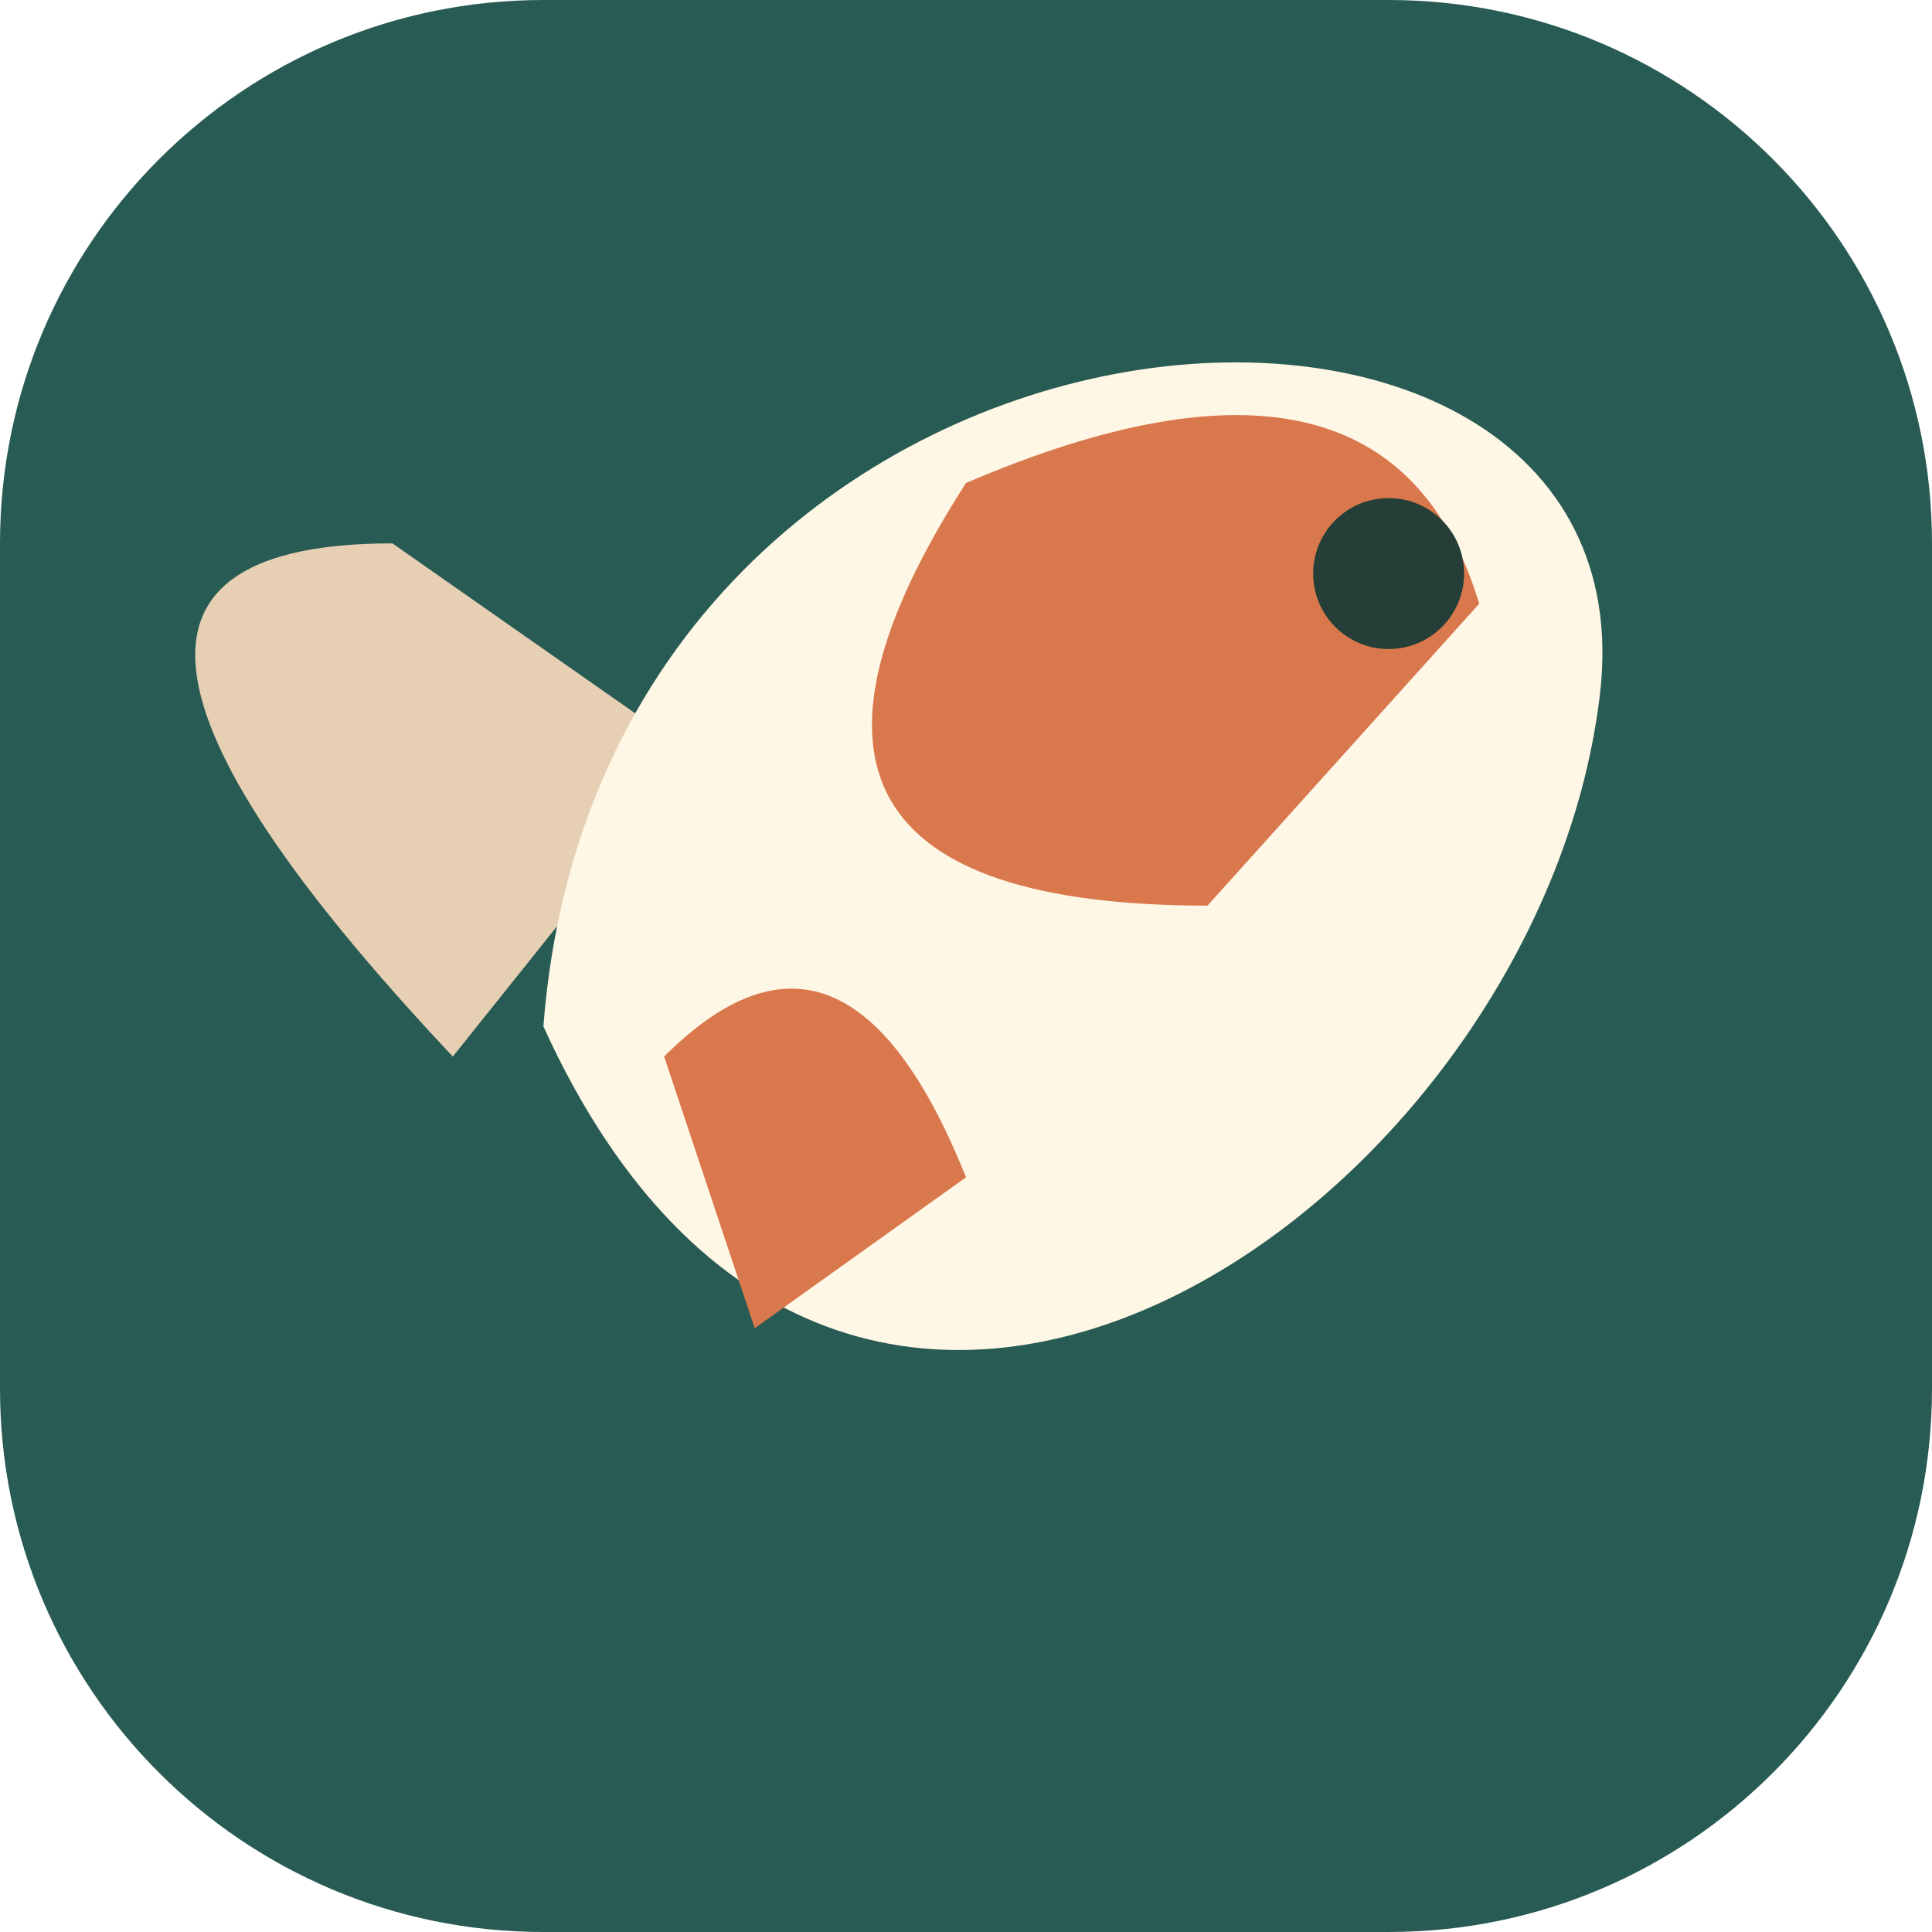
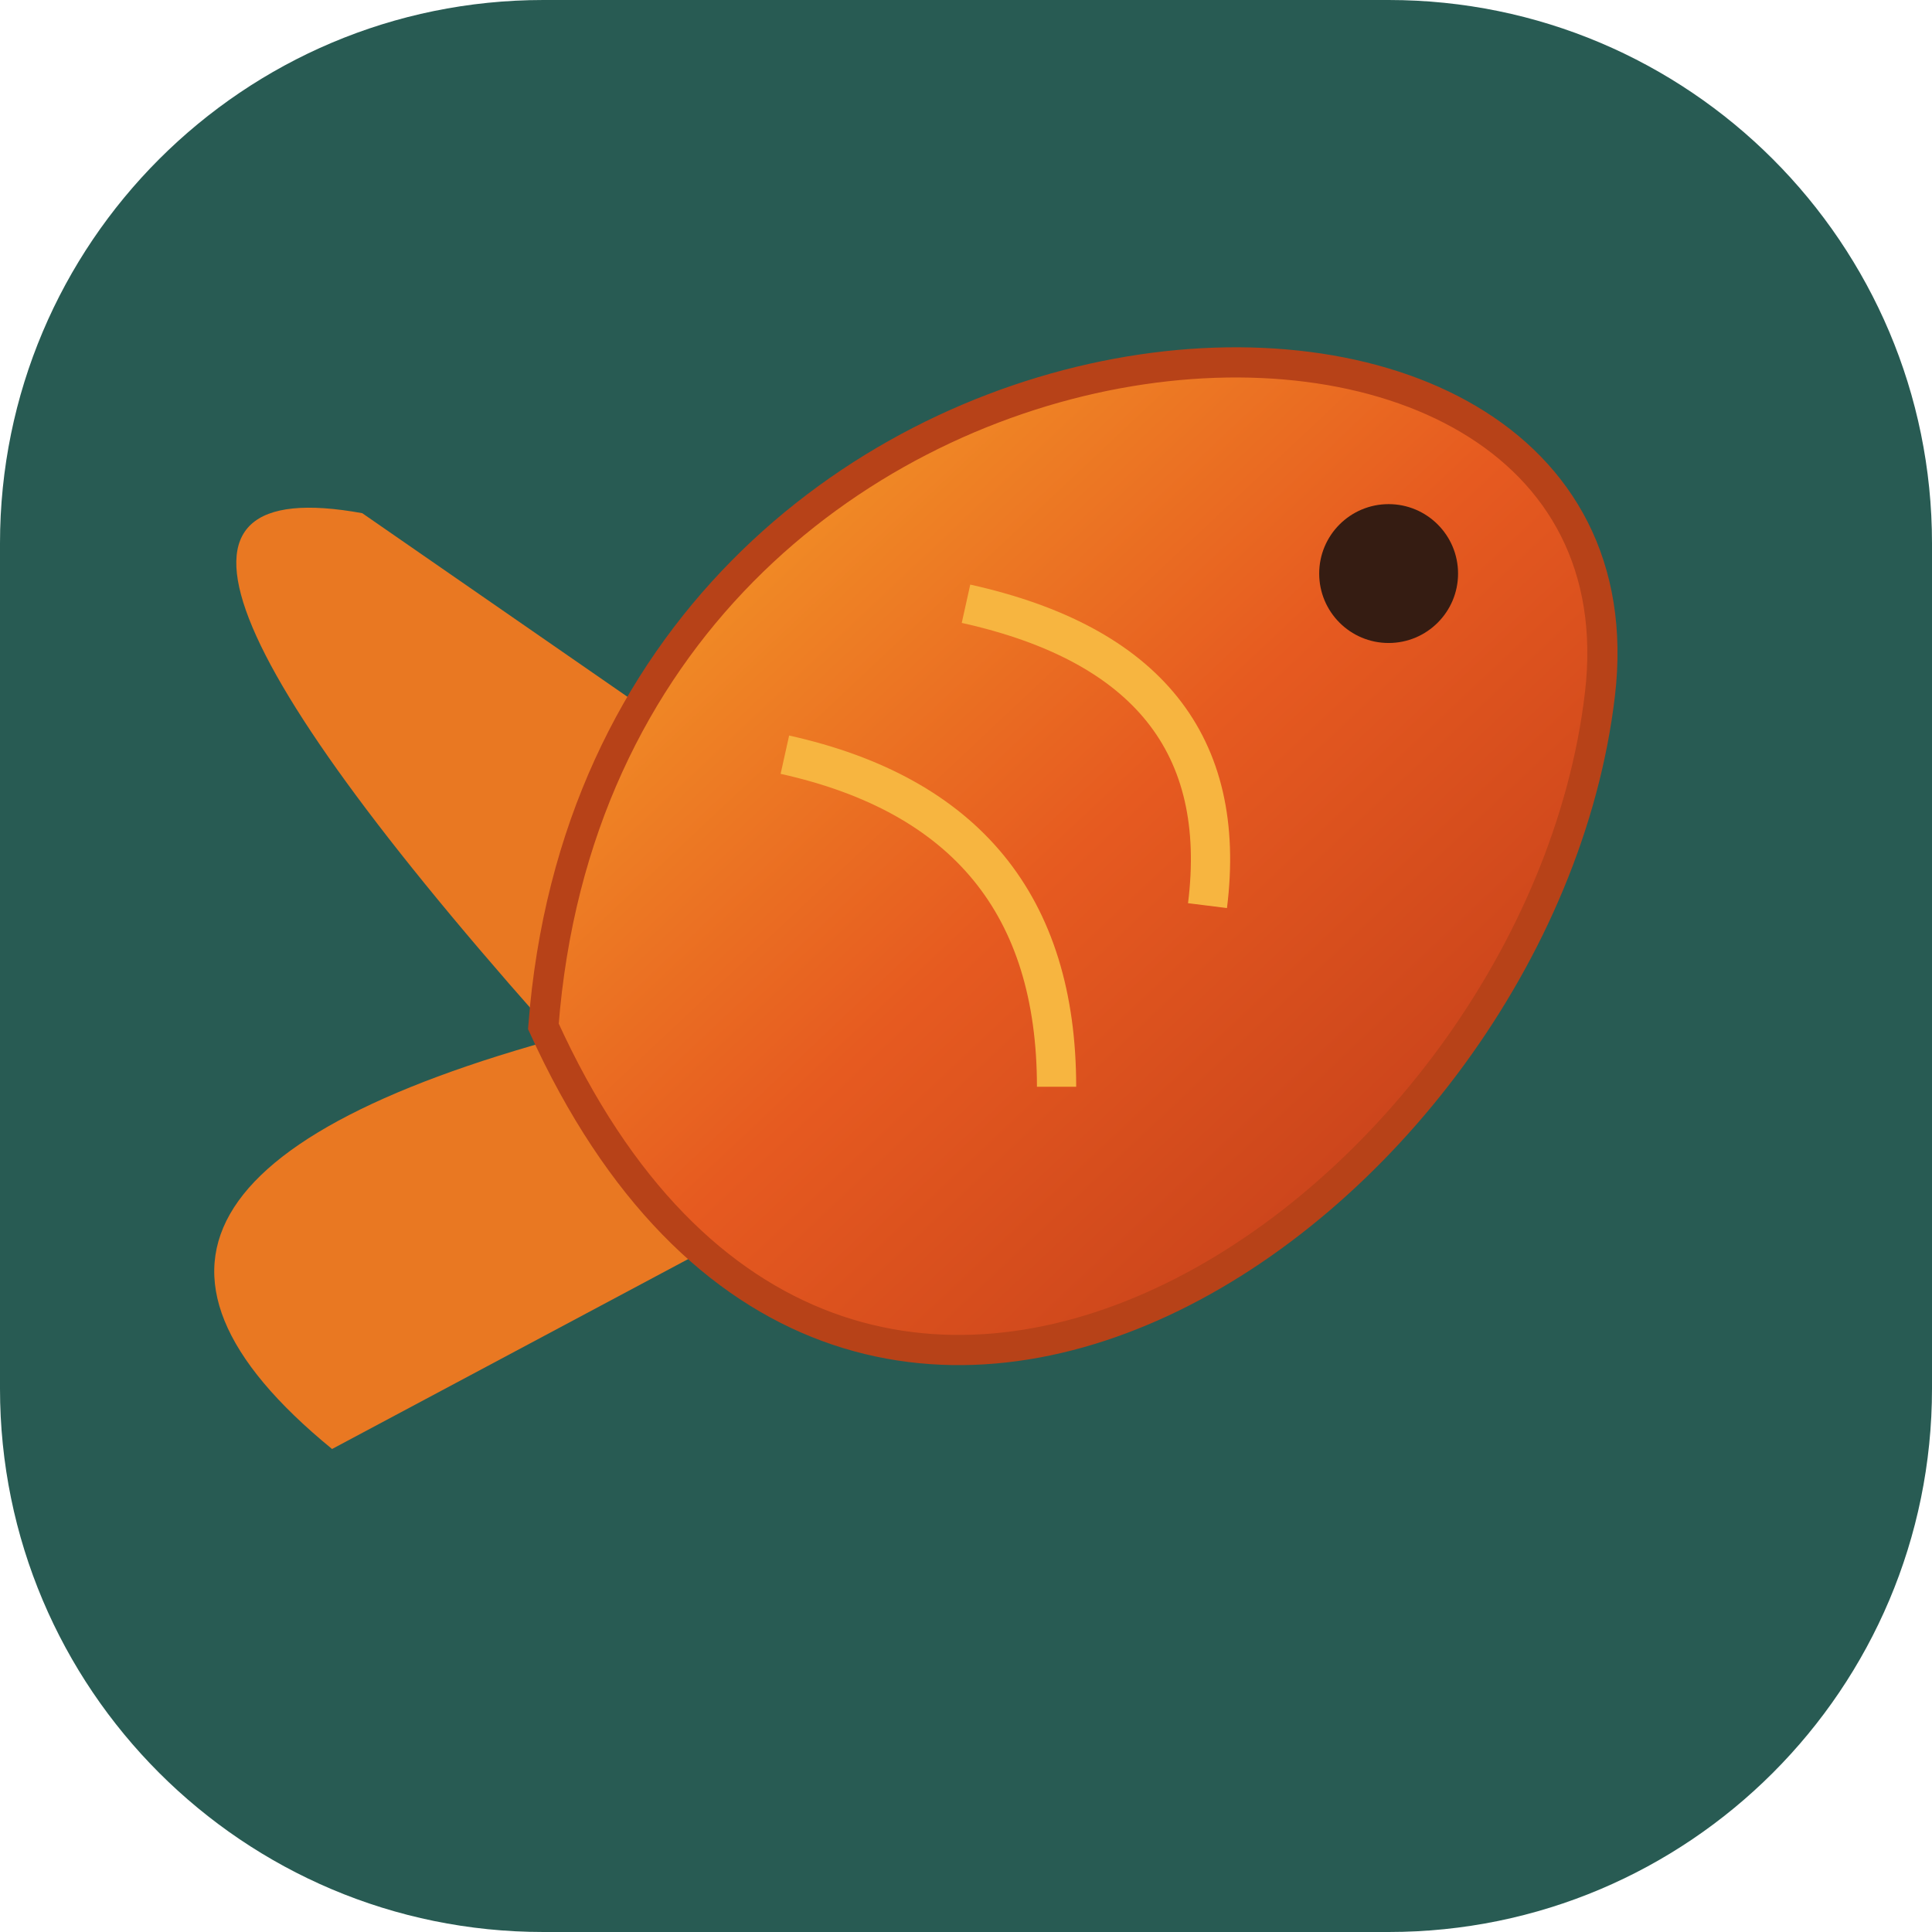
<svg xmlns="http://www.w3.org/2000/svg" viewBox="0 0 64 64">
+   <defs>
+     <linearGradient id="gold" x1="0" y1="0" x2="1" y2="1">
+       <stop stop-color="#f7aa29" />
+       <stop offset=".5" stop-color="#e65a20" />
+       <stop offset="1" stop-color="#b93618" />
+     </linearGradient>
+   </defs>
  <rect width="64" height="64" rx="18" fill="#285b53" />
-   <path d="M15 35Q-1 18 13 18L23 25" fill="#e7cfb3" />
-   <path d="M18 34C20 8 55 6 53 23S28 56 18 34Z" fill="#fff7e6" />
-   <path d="M32 16Q46 10 49 20L40 30Q23 30 32 16ZM22 35Q28 29 32 39L25 44Z" fill="#d9784c" />
-   <circle cx="46" cy="19" r="2.5" fill="#253e37" />
+   <path d="M19 35Q1 15 12 17L25 26M20 34Q0 39 11 48L26 40" fill="#e97822" />
+   <path d="M18 34C20 8 55 6 53 23S28 56 18 34Z" fill="url(#gold)" stroke="#b74218" />
+   <path d="M26 25Q35 27 35 36M32 20Q41 22 40 30" fill="none" stroke="#f7b540" stroke-width="1.3" />
+   <circle cx="46" cy="19" r="2.3" fill="#351c12" />
</svg>
